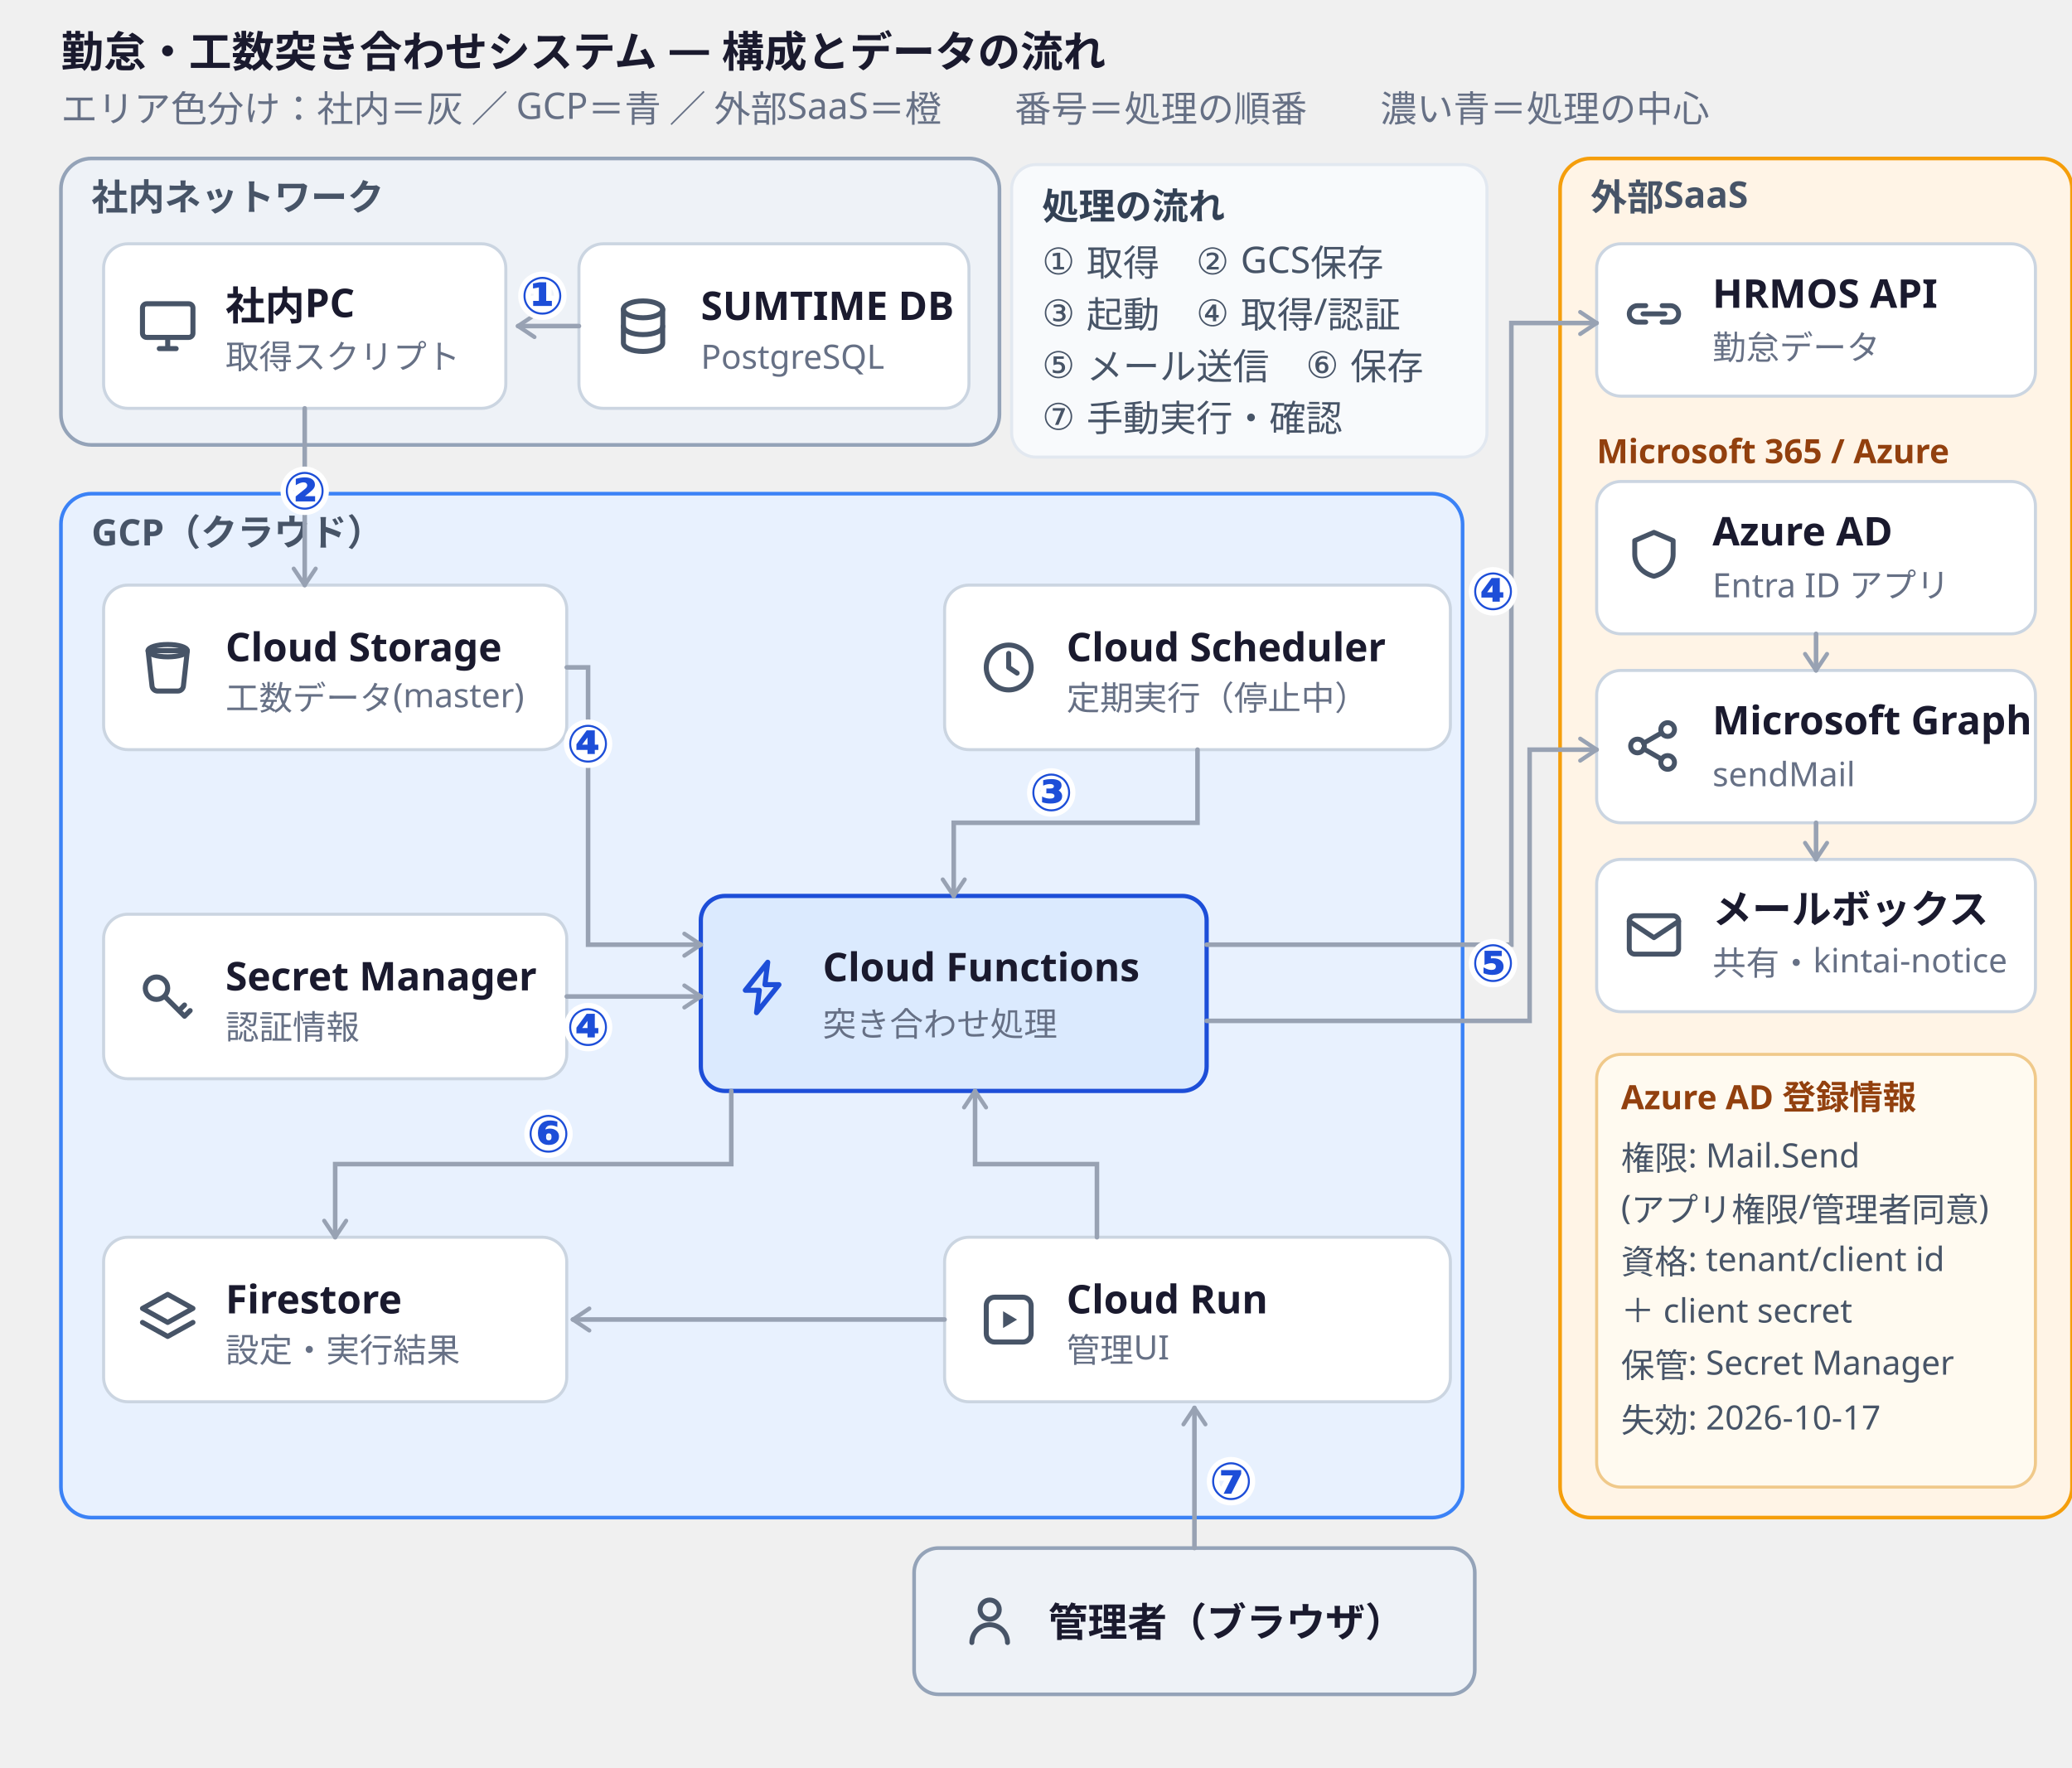
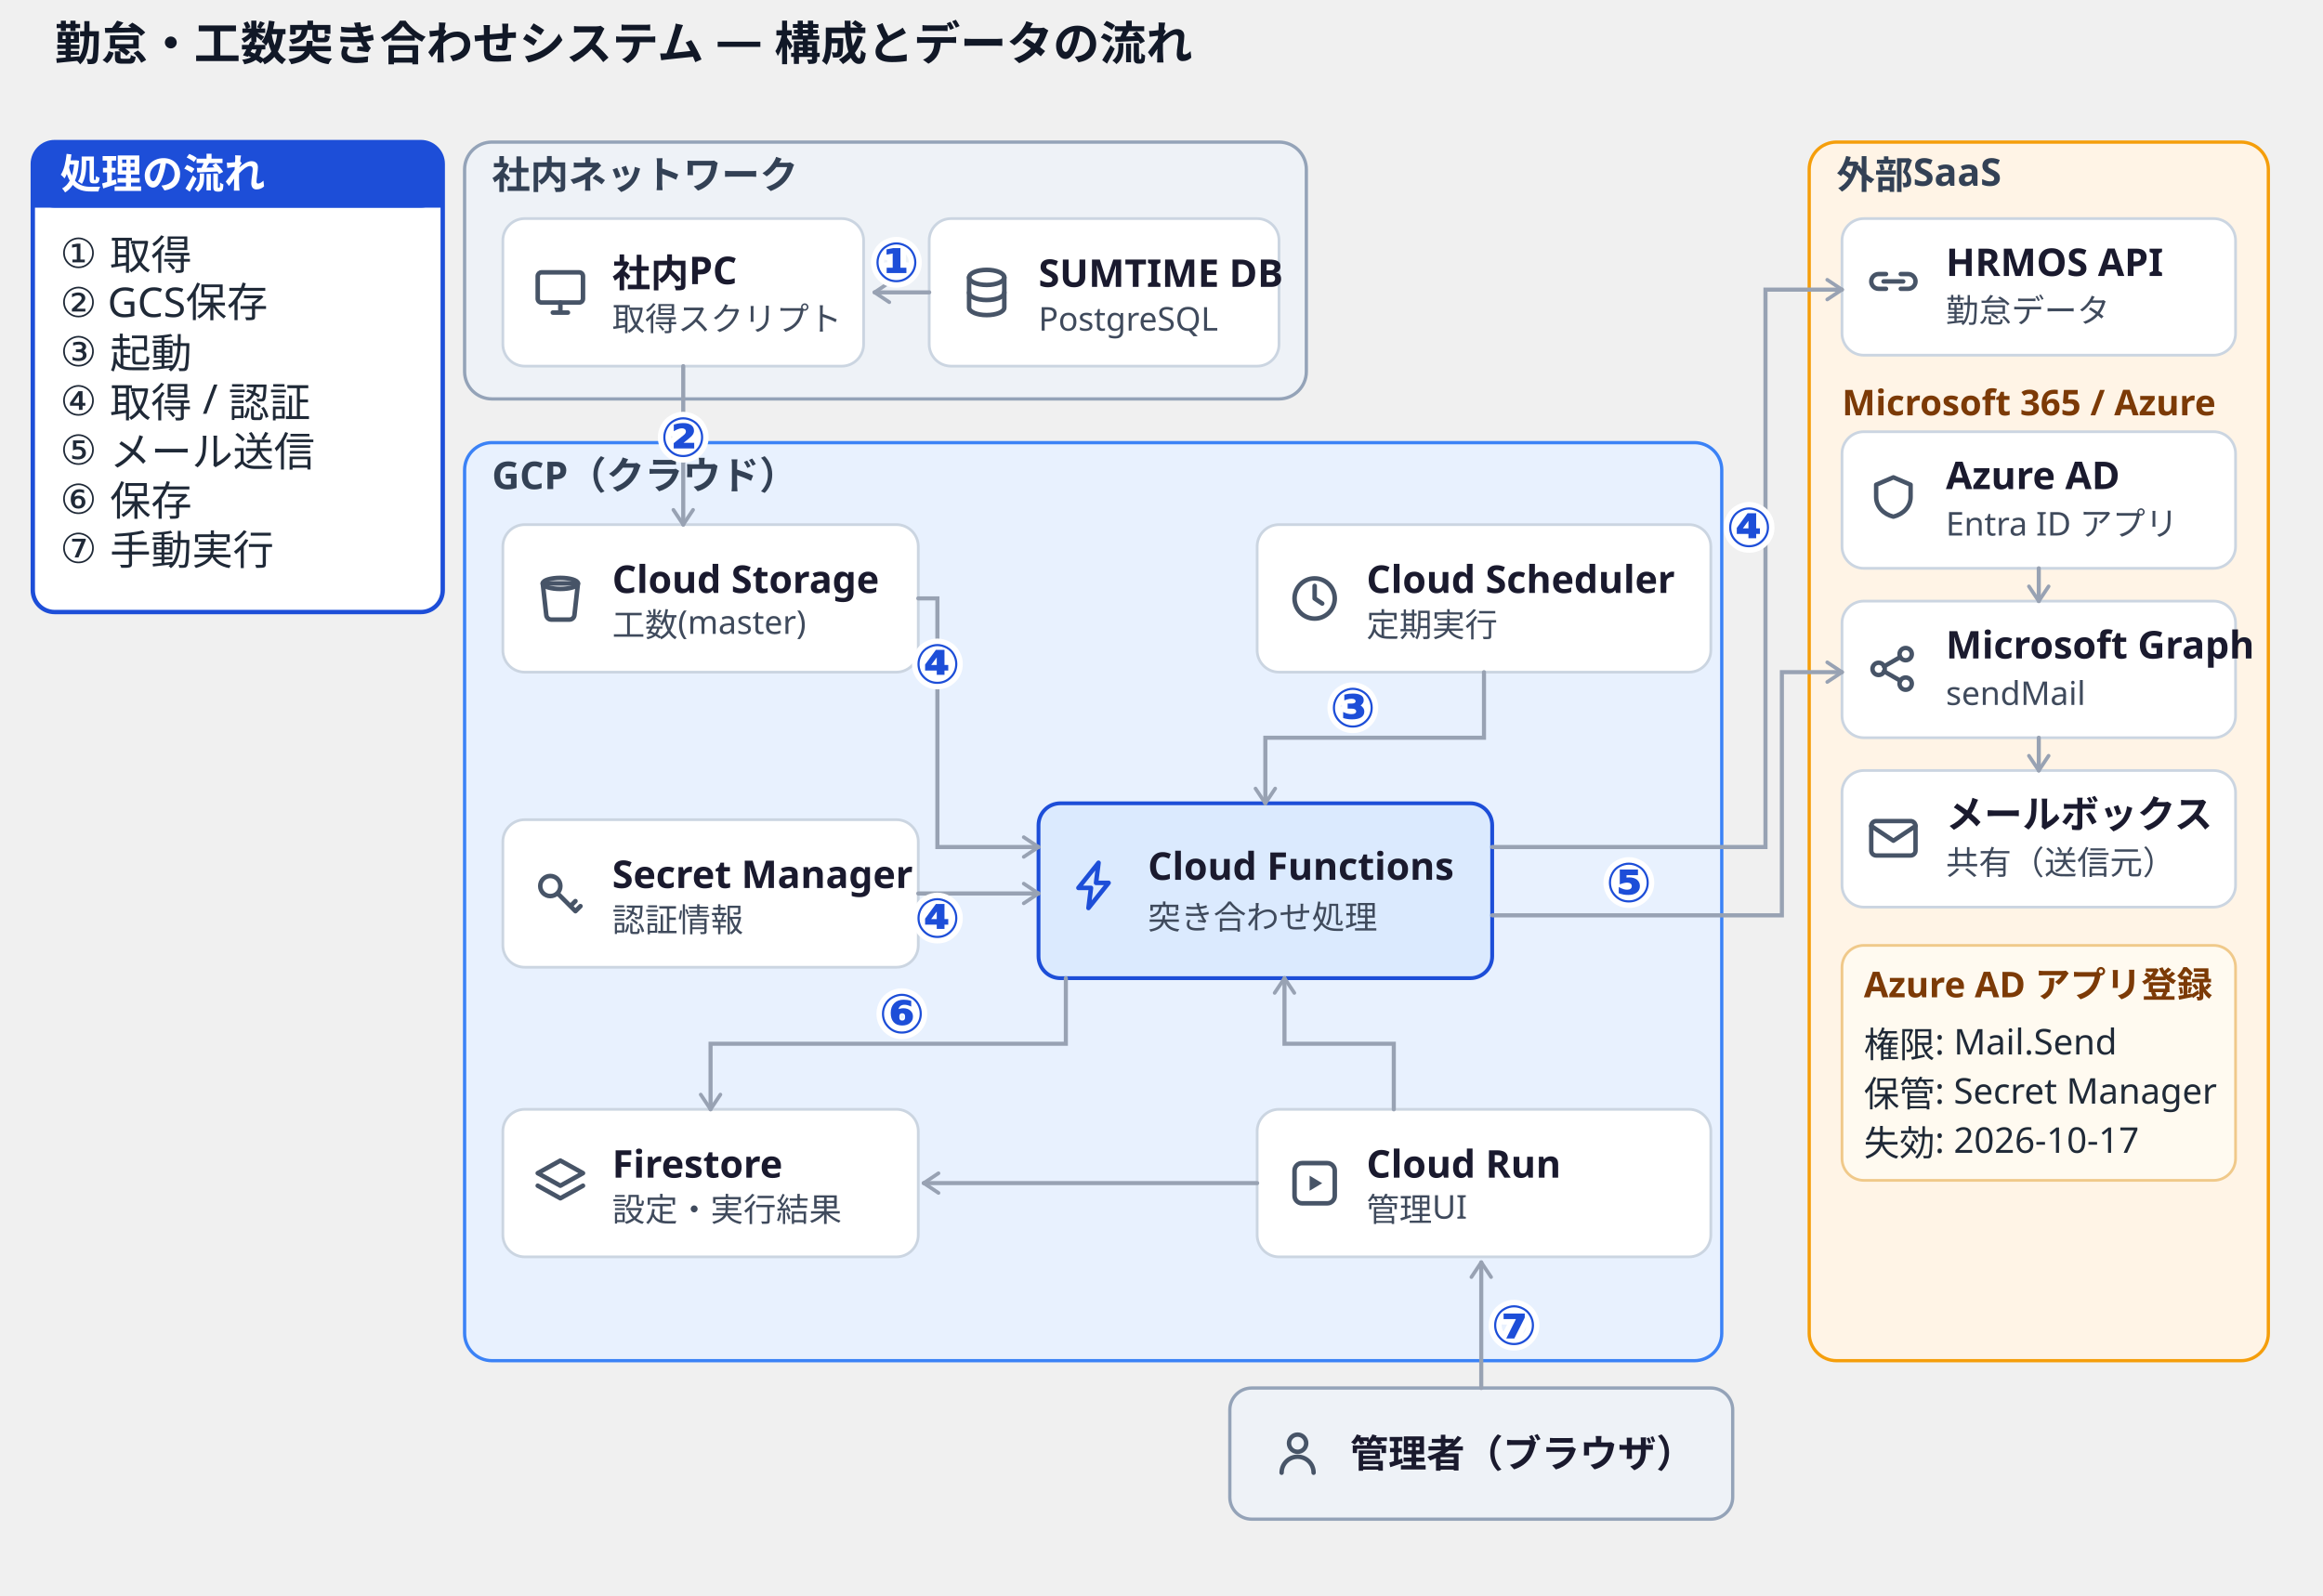
- <svg xmlns="http://www.w3.org/2000/svg" viewBox="0 0 680 580" role="img" font-family="'Segoe UI','Hiragino Sans','Meiryo',sans-serif">
+ <svg xmlns="http://www.w3.org/2000/svg" viewBox="0 0 850 584" role="img" font-family="'Segoe UI','Hiragino Sans','Meiryo',sans-serif">
  <style>
-   .th{font-size:13px;font-weight:600;fill:#1a1a2e}
-   .ts{font-size:11px;fill:#667085}
-   .thc{font-size:14px;font-weight:600;fill:#1a1a2e}
-   .tsc{font-size:12px;fill:#667085}
-   .zlabel{font-size:12px;font-weight:600;fill:#475467}
+   .th{font-size:14px;font-weight:600;fill:#1a1a2e}
+   .ts{font-size:12px;fill:#3f4a5c}
+   .thc{font-size:17px;font-weight:700;fill:#111827}
+   .tsc{font-size:12px;fill:#475467}
+   .zlabel{font-size:14px;font-weight:700;fill:#334155}
  .box{fill:#ffffff;stroke:#cbd5e1;stroke-width:1}
  .hub{fill:#dbeafe;stroke:#1d4ed8;stroke-width:1.4}
  .arr{fill:none;stroke:#98a2b3;stroke-width:1.5;stroke-linecap:round}
  .alabel{font-size:12px;fill:#475467}
-   .note{font-size:11px;fill:#475467}
-   .nh{font-size:11px;font-weight:600;fill:#92400e}
+   .note{font-size:13px;fill:#1f2937}
+   .nh{font-size:13px;font-weight:700;fill:#7c3a06}
  .ico{fill:none;stroke:#475467;stroke-width:1.8;stroke-linecap:round;stroke-linejoin:round}
-   .num{font-size:17px;font-weight:700;fill:#1d4ed8;paint-order:stroke;stroke:#ffffff;stroke-width:3.5;stroke-linejoin:round}
+   .num{font-size:20px;font-weight:700;fill:#1d4ed8;paint-order:stroke;stroke:#ffffff;stroke-width:4;stroke-linejoin:round}
  .lgh{font-size:12px;font-weight:600;fill:#334155}
-   .lg{font-size:12px;fill:#475467}
+   .lg{font-size:15px;fill:#1f2937}
</style>
  <defs>
    <marker id="arrow" viewBox="0 0 10 10" refX="8" refY="5" markerWidth="6" markerHeight="6" orient="auto-start-reverse">
      <path d="M2 1L8 5L2 9" fill="none" stroke="#98a2b3" stroke-width="1.5" stroke-linecap="round" stroke-linejoin="round" />
    </marker>
  </defs>
  <text x="20" y="22" class="thc">勤怠・工数突き合わせシステム — 構成とデータの流れ</text>
-   <text x="20" y="40" class="tsc">エリア色分け：社内＝灰 ／ GCP＝青 ／ 外部SaaS＝橙　　番号＝処理の順番　　濃い青＝処理の中心</text>
-   <rect x="20" y="52" width="308" height="94" rx="10" fill="#eef2f7" stroke="#94a3b8" stroke-width="1.2" />
-   <text x="30" y="69" class="zlabel">社内ネットワーク</text>
-   <rect x="34" y="80" width="132" height="54" rx="8" class="box" />
-   <g class="ico" transform="translate(44,96) scale(0.92)">
-     <rect x="3" y="4" width="18" height="12" rx="1.5" />
-     <path d="M9 20h6M12 16v4" />
+   <rect x="12" y="52" width="150" height="172" rx="8" fill="#ffffff" stroke="#1d4ed8" stroke-width="1.6" />
+   <rect x="12" y="52" width="150" height="24" rx="8" fill="#1d4ed8" />
+   <rect x="12" y="66" width="150" height="10" fill="#1d4ed8" />
+   <text x="22" y="69" style="font-size:15px;font-weight:700;fill:#ffffff">処理の流れ</text>
+   <text x="22" y="98" class="lg">① 取得</text>
+   <text x="22" y="116" class="lg">② GCS保存</text>
+   <text x="22" y="134" class="lg">③ 起動</text>
+   <text x="22" y="152" class="lg">④ 取得 / 認証</text>
+   <text x="22" y="170" class="lg">⑤ メール送信</text>
+   <text x="22" y="188" class="lg">⑥ 保存</text>
+   <text x="22" y="206" class="lg">⑦ 手動実行</text>
+   <g transform="translate(150,0)">
+     <rect x="20" y="52" width="308" height="94" rx="10" fill="#eef2f7" stroke="#94a3b8" stroke-width="1.2" />
+     <text x="30" y="69" class="zlabel">社内ネットワーク</text>
+     <rect x="34" y="80" width="132" height="54" rx="8" class="box" />
+     <g class="ico" transform="translate(44,96) scale(0.92)">
+       <rect x="3" y="4" width="18" height="12" rx="1.5" />
+       <path d="M9 20h6M12 16v4" />
+     </g>
+     <text x="74" y="105" class="th">社内PC</text>
+     <text x="74" y="121" class="ts">取得スクリプト</text>
+     <rect x="190" y="80" width="128" height="54" rx="8" class="box" />
+     <g class="ico" transform="translate(200,96) scale(0.92)">
+       <ellipse cx="12" cy="6" rx="7" ry="3" />
+       <path d="M5 6v12c0 1.7 3.1 3 7 3s7-1.3 7-3V6" />
+       <path d="M5 12c0 1.7 3.1 3 7 3s7-1.3 7-3" />
+     </g>
+     <text x="230" y="105" class="th">SUMTIME DB</text>
+     <text x="230" y="121" class="ts">PostgreSQL</text>
+     <line x1="190" y1="107" x2="170" y2="107" class="arr" marker-end="url(#arrow)" />
+     <text x="178" y="103" class="num" text-anchor="middle">①</text>
+     <rect x="20" y="162" width="460" height="336" rx="10" fill="#e8f1fe" stroke="#3b82f6" stroke-width="1.2" />
+     <text x="30" y="179" class="zlabel">GCP（クラウド）</text>
+     <rect x="34" y="192" width="152" height="54" rx="8" class="box" />
+     <g class="ico" transform="translate(44,208) scale(0.92)">
+       <path d="M5 6h14l-1.4 12.6A2 2 0 0 1 15.6 20.4H8.4a2 2 0 0 1-2-1.8L5 6z" />
+       <ellipse cx="12" cy="6" rx="7" ry="2.2" />
+     </g>
+     <text x="74" y="217" class="th">Cloud Storage</text>
+     <text x="74" y="233" class="ts">工数(master)</text>
+     <rect x="310" y="192" width="166" height="54" rx="8" class="box" />
+     <g class="ico" transform="translate(320,208) scale(0.92)">
+       <circle cx="12" cy="12" r="8" />
+       <path d="M12 7v5l3 2" />
+     </g>
+     <text x="350" y="217" class="th">Cloud Scheduler</text>
+     <text x="350" y="233" class="ts">定期実行</text>
+     <rect x="34" y="300" width="152" height="54" rx="8" class="box" />
+     <g class="ico" transform="translate(44,316) scale(0.92)">
+       <circle cx="8" cy="9" r="4" />
+       <path d="M11 12l7 7M16 17l2-2M18 19l2-2" />
+     </g>
+     <text x="74" y="325" class="th">Secret Manager</text>
+     <text x="74" y="341" class="ts">認証情報</text>
+     <rect x="230" y="294" width="166" height="64" rx="8" class="hub" />
+     <g transform="translate(240,313) scale(0.92)" fill="none" stroke="#1d4ed8" stroke-width="1.8" stroke-linecap="round" stroke-linejoin="round">
+       <path d="M13 3 5 13h5l-1 8 8-10h-5l1-8z" />
+     </g>
+     <text x="270" y="322" class="th" fill="#15407a">Cloud Functions</text>
+     <text x="270" y="340" class="ts" fill="#1d4ed8">突き合わせ処理</text>
+     <rect x="34" y="406" width="152" height="54" rx="8" class="box" />
+     <g class="ico" transform="translate(44,422) scale(0.92)">
+       <path d="M12 3 3 8l9 5 9-5-9-5z" />
+       <path d="M3 13l9 5 9-5" />
+     </g>
+     <text x="74" y="431" class="th">Firestore</text>
+     <text x="74" y="447" class="ts">設定・実行結果</text>
+     <rect x="310" y="406" width="166" height="54" rx="8" class="box" />
+     <g class="ico" transform="translate(320,422) scale(0.92)">
+       <rect x="4" y="4" width="16" height="16" rx="3" />
+       <path d="M10 9l5 3-5 3V9z" fill="#475467" stroke="none" />
+     </g>
+     <text x="350" y="431" class="th">Cloud Run</text>
+     <text x="350" y="447" class="ts">管理UI</text>
+     <g transform="translate(12,0)">
+       <rect x="500" y="52" width="168" height="446" rx="10" fill="#fff4e6" stroke="#f59e0b" stroke-width="1.2" />
+       <text x="510" y="69" class="zlabel">外部SaaS</text>
+       <rect x="512" y="80" width="144" height="50" rx="8" class="box" />
+       <g class="ico" transform="translate(520,94) scale(0.9)">
+         <path d="M9 7H6a3 3 0 0 0 0 6h3M15 7h3a3 3 0 0 1 0 6h-3M8 10h8" />
+       </g>
+       <text x="550" y="101" class="th">HRMOS API</text>
+       <text x="550" y="118" class="ts">勤怠データ</text>
+       <text x="512" y="152" class="nh">Microsoft 365 / Azure</text>
+       <rect x="512" y="158" width="144" height="50" rx="8" class="box" />
+       <g class="ico" transform="translate(520,172) scale(0.9)">
+         <path d="M12 3 5 6v5c0 4 3 7 7 8 4-1 7-4 7-8V6l-7-3z" />
+       </g>
+       <text x="550" y="179" class="th">Azure AD</text>
+       <text x="550" y="196" class="ts">Entra ID アプリ</text>
+       <rect x="512" y="220" width="144" height="50" rx="8" class="box" />
+       <g class="ico" transform="translate(520,234) scale(0.9)">
+         <circle cx="6" cy="12" r="2.5" />
+         <circle cx="17" cy="6" r="2.5" />
+         <circle cx="17" cy="18" r="2.5" />
+         <path d="M8.2 11l6.6-3.8M8.2 13l6.6 3.8" />
+       </g>
+       <text x="550" y="241" class="th">Microsoft Graph</text>
+       <text x="550" y="258" class="ts">sendMail</text>
+       <rect x="512" y="282" width="144" height="50" rx="8" class="box" />
+       <g class="ico" transform="translate(520,296) scale(0.9)">
+         <rect x="3" y="5" width="18" height="14" rx="2" />
+         <path d="M3 7l9 6 9-6" />
+       </g>
+       <text x="550" y="303" class="th">メールボックス</text>
+       <text x="550" y="320" class="ts">共有（送信元）</text>
+       <rect x="512" y="346" width="144" height="86" rx="8" fill="#fffaf0" stroke="#f0c98a" stroke-width="1" />
+       <text x="520" y="365" class="nh">Azure AD アプリ登録</text>
+       <text x="520" y="387" class="note">権限: Mail.Send</text>
+       <text x="520" y="405" class="note">保管: Secret Manager</text>
+       <text x="520" y="423" class="note">失効: 2026-10-17</text>
+     </g>
+     <rect x="300" y="508" width="184" height="48" rx="8" fill="#eef2f7" stroke="#94a3b8" stroke-width="1.2" />
+     <g class="ico" transform="translate(314,521) scale(0.9)">
+       <circle cx="12" cy="8" r="3.5" />
+       <path d="M5.5 20a6.5 6.5 0 0 1 13 0" />
+     </g>
+     <text x="344" y="537" class="th">管理者（ブラウザ）</text>
+     <path class="arr" d="M100 134 V192" marker-end="url(#arrow)" />
+     <text x="100" y="167" class="num" text-anchor="middle">②</text>
+     <path class="arr" d="M393 246 V270 H313 V294" marker-end="url(#arrow)" />
+     <text x="345" y="266" class="num" text-anchor="middle">③</text>
+     <path class="arr" d="M186 219 H193 V310 H230" marker-end="url(#arrow)" />
+     <text x="193" y="250" class="num" text-anchor="middle">④</text>
+     <path class="arr" d="M186 327 H230" marker-end="url(#arrow)" />
+     <text x="193" y="343" class="num" text-anchor="middle">④</text>
+     <path class="arr" d="M396 310 H496 V106 H524" marker-end="url(#arrow)" />
+     <text x="490" y="200" class="num" text-anchor="middle">④</text>
+     <path class="arr" d="M396 335 H502 V246 H524" marker-end="url(#arrow)" />
+     <text x="446" y="330" class="num" text-anchor="middle">⑤</text>
+     <line x1="596" y1="208" x2="596" y2="220" class="arr" marker-end="url(#arrow)" />
+     <line x1="596" y1="270" x2="596" y2="282" class="arr" marker-end="url(#arrow)" />
+     <path class="arr" d="M240 358 V382 H110 V406" marker-end="url(#arrow)" />
+     <text x="180" y="378" class="num" text-anchor="middle">⑥</text>
+     <path class="arr" d="M392 508 V462" marker-end="url(#arrow)" />
+     <text x="404" y="492" class="num" text-anchor="middle">⑦</text>
+     <path class="arr" d="M360 406 V382 H320 V358" marker-end="url(#arrow)" />
+     <path class="arr" d="M310 433 H188" marker-end="url(#arrow)" />
  </g>
-   <text x="74" y="105" class="th">社内PC</text>
-   <text x="74" y="121" class="ts">取得スクリプト</text>
-   <rect x="190" y="80" width="128" height="54" rx="8" class="box" />
-   <g class="ico" transform="translate(200,96) scale(0.92)">
-     <ellipse cx="12" cy="6" rx="7" ry="3" />
-     <path d="M5 6v12c0 1.7 3.1 3 7 3s7-1.3 7-3V6" />
-     <path d="M5 12c0 1.7 3.1 3 7 3s7-1.3 7-3" />
-   </g>
-   <text x="230" y="105" class="th">SUMTIME DB</text>
-   <text x="230" y="121" class="ts">PostgreSQL</text>
-   <line x1="190" y1="107" x2="170" y2="107" class="arr" marker-end="url(#arrow)" />
-   <text x="178" y="103" class="num" text-anchor="middle">①</text>
-   <rect x="20" y="162" width="460" height="336" rx="10" fill="#e8f1fe" stroke="#3b82f6" stroke-width="1.2" />
-   <text x="30" y="179" class="zlabel">GCP（クラウド）</text>
-   <rect x="34" y="192" width="152" height="54" rx="8" class="box" />
-   <g class="ico" transform="translate(44,208) scale(0.92)">
-     <path d="M5 6h14l-1.4 12.6A2 2 0 0 1 15.6 20.4H8.4a2 2 0 0 1-2-1.8L5 6z" />
-     <ellipse cx="12" cy="6" rx="7" ry="2.2" />
-   </g>
-   <text x="74" y="217" class="th">Cloud Storage</text>
-   <text x="74" y="233" class="ts">工数データ(master)</text>
-   <rect x="310" y="192" width="166" height="54" rx="8" class="box" />
-   <g class="ico" transform="translate(320,208) scale(0.92)">
-     <circle cx="12" cy="12" r="8" />
-     <path d="M12 7v5l3 2" />
-   </g>
-   <text x="350" y="217" class="th">Cloud Scheduler</text>
-   <text x="350" y="233" class="ts">定期実行（停止中）</text>
-   <rect x="34" y="300" width="152" height="54" rx="8" class="box" />
-   <g class="ico" transform="translate(44,316) scale(0.92)">
-     <circle cx="8" cy="9" r="4" />
-     <path d="M11 12l7 7M16 17l2-2M18 19l2-2" />
-   </g>
-   <text x="74" y="325" class="th">Secret Manager</text>
-   <text x="74" y="341" class="ts">認証情報</text>
-   <rect x="230" y="294" width="166" height="64" rx="8" class="hub" />
-   <g transform="translate(240,313) scale(0.92)" fill="none" stroke="#1d4ed8" stroke-width="1.8" stroke-linecap="round" stroke-linejoin="round">
-     <path d="M13 3 5 13h5l-1 8 8-10h-5l1-8z" />
-   </g>
-   <text x="270" y="322" class="th" fill="#15407a">Cloud Functions</text>
-   <text x="270" y="340" class="ts" fill="#1d4ed8">突き合わせ処理</text>
-   <rect x="34" y="406" width="152" height="54" rx="8" class="box" />
-   <g class="ico" transform="translate(44,422) scale(0.92)">
-     <path d="M12 3 3 8l9 5 9-5-9-5z" />
-     <path d="M3 13l9 5 9-5" />
-   </g>
-   <text x="74" y="431" class="th">Firestore</text>
-   <text x="74" y="447" class="ts">設定・実行結果</text>
-   <rect x="310" y="406" width="166" height="54" rx="8" class="box" />
-   <g class="ico" transform="translate(320,422) scale(0.92)">
-     <rect x="4" y="4" width="16" height="16" rx="3" />
-     <path d="M10 9l5 3-5 3V9z" fill="#475467" stroke="none" />
-   </g>
-   <text x="350" y="431" class="th">Cloud Run</text>
-   <text x="350" y="447" class="ts">管理UI</text>
-   <g transform="translate(12,0)">
-     <rect x="500" y="52" width="168" height="446" rx="10" fill="#fff4e6" stroke="#f59e0b" stroke-width="1.2" />
-     <text x="510" y="69" class="zlabel">外部SaaS</text>
-     <rect x="512" y="80" width="144" height="50" rx="8" class="box" />
-     <g class="ico" transform="translate(520,94) scale(0.9)">
-       <path d="M9 7H6a3 3 0 0 0 0 6h3M15 7h3a3 3 0 0 1 0 6h-3M8 10h8" />
-     </g>
-     <text x="550" y="101" class="th">HRMOS API</text>
-     <text x="550" y="118" class="ts">勤怠データ</text>
-     <text x="512" y="152" class="nh">Microsoft 365 / Azure</text>
-     <rect x="512" y="158" width="144" height="50" rx="8" class="box" />
-     <g class="ico" transform="translate(520,172) scale(0.9)">
-       <path d="M12 3 5 6v5c0 4 3 7 7 8 4-1 7-4 7-8V6l-7-3z" />
-     </g>
-     <text x="550" y="179" class="th">Azure AD</text>
-     <text x="550" y="196" class="ts">Entra ID アプリ</text>
-     <rect x="512" y="220" width="144" height="50" rx="8" class="box" />
-     <g class="ico" transform="translate(520,234) scale(0.9)">
-       <circle cx="6" cy="12" r="2.5" />
-       <circle cx="17" cy="6" r="2.5" />
-       <circle cx="17" cy="18" r="2.5" />
-       <path d="M8.2 11l6.6-3.8M8.2 13l6.6 3.8" />
-     </g>
-     <text x="550" y="241" class="th">Microsoft Graph</text>
-     <text x="550" y="258" class="ts">sendMail</text>
-     <rect x="512" y="282" width="144" height="50" rx="8" class="box" />
-     <g class="ico" transform="translate(520,296) scale(0.9)">
-       <rect x="3" y="5" width="18" height="14" rx="2" />
-       <path d="M3 7l9 6 9-6" />
-     </g>
-     <text x="550" y="303" class="th">メールボックス</text>
-     <text x="550" y="320" class="ts">共有・kintai-notice</text>
-     <rect x="512" y="346" width="144" height="142" rx="8" fill="#fffaf0" stroke="#f0c98a" stroke-width="1" />
-     <text x="520" y="364" class="nh">Azure AD 登録情報</text>
-     <text x="520" y="384" class="note">権限: Mail.Send</text>
-     <text x="520" y="400" class="note">　(アプリ権限/管理者同意)</text>
-     <text x="520" y="418" class="note">資格: tenant/client id</text>
-     <text x="520" y="434" class="note">　＋ client secret</text>
-     <text x="520" y="452" class="note">保管: Secret Manager</text>
-     <text x="520" y="470" class="note">失効: 2026-10-17</text>
-   </g>
-   <rect x="300" y="508" width="184" height="48" rx="8" fill="#eef2f7" stroke="#94a3b8" stroke-width="1.2" />
-   <g class="ico" transform="translate(314,521) scale(0.9)">
-     <circle cx="12" cy="8" r="3.5" />
-     <path d="M5.5 20a6.5 6.5 0 0 1 13 0" />
-   </g>
-   <text x="344" y="537" class="th">管理者（ブラウザ）</text>
-   <path class="arr" d="M100 134 V192" marker-end="url(#arrow)" />
-   <text x="100" y="167" class="num" text-anchor="middle">②</text>
-   <path class="arr" d="M393 246 V270 H313 V294" marker-end="url(#arrow)" />
-   <text x="345" y="266" class="num" text-anchor="middle">③</text>
-   <path class="arr" d="M186 219 H193 V310 H230" marker-end="url(#arrow)" />
-   <text x="193" y="250" class="num" text-anchor="middle">④</text>
-   <path class="arr" d="M186 327 H230" marker-end="url(#arrow)" />
-   <text x="193" y="343" class="num" text-anchor="middle">④</text>
-   <path class="arr" d="M396 310 H496 V106 H524" marker-end="url(#arrow)" />
-   <text x="490" y="200" class="num" text-anchor="middle">④</text>
-   <path class="arr" d="M396 335 H502 V246 H524" marker-end="url(#arrow)" />
-   <text x="490" y="322" class="num" text-anchor="middle">⑤</text>
-   <line x1="596" y1="208" x2="596" y2="220" class="arr" marker-end="url(#arrow)" />
-   <line x1="596" y1="270" x2="596" y2="282" class="arr" marker-end="url(#arrow)" />
-   <path class="arr" d="M240 358 V382 H110 V406" marker-end="url(#arrow)" />
-   <text x="180" y="378" class="num" text-anchor="middle">⑥</text>
-   <path class="arr" d="M392 508 V462" marker-end="url(#arrow)" />
-   <text x="404" y="492" class="num" text-anchor="middle">⑦</text>
-   <path class="arr" d="M360 406 V382 H320 V358" marker-end="url(#arrow)" />
-   <path class="arr" d="M310 433 H188" marker-end="url(#arrow)" />
-   <rect x="332" y="54" width="156" height="96" rx="8" fill="#f8fafc" stroke="#e2e8f0" stroke-width="1" />
-   <text x="342" y="72" class="lgh">処理の流れ</text>
-   <text x="342" y="90" class="lg">① 取得　② GCS保存</text>
-   <text x="342" y="107" class="lg">③ 起動　④ 取得/認証</text>
-   <text x="342" y="124" class="lg">⑤ メール送信　⑥ 保存</text>
-   <text x="342" y="141" class="lg">⑦ 手動実行・確認</text>
</svg>
